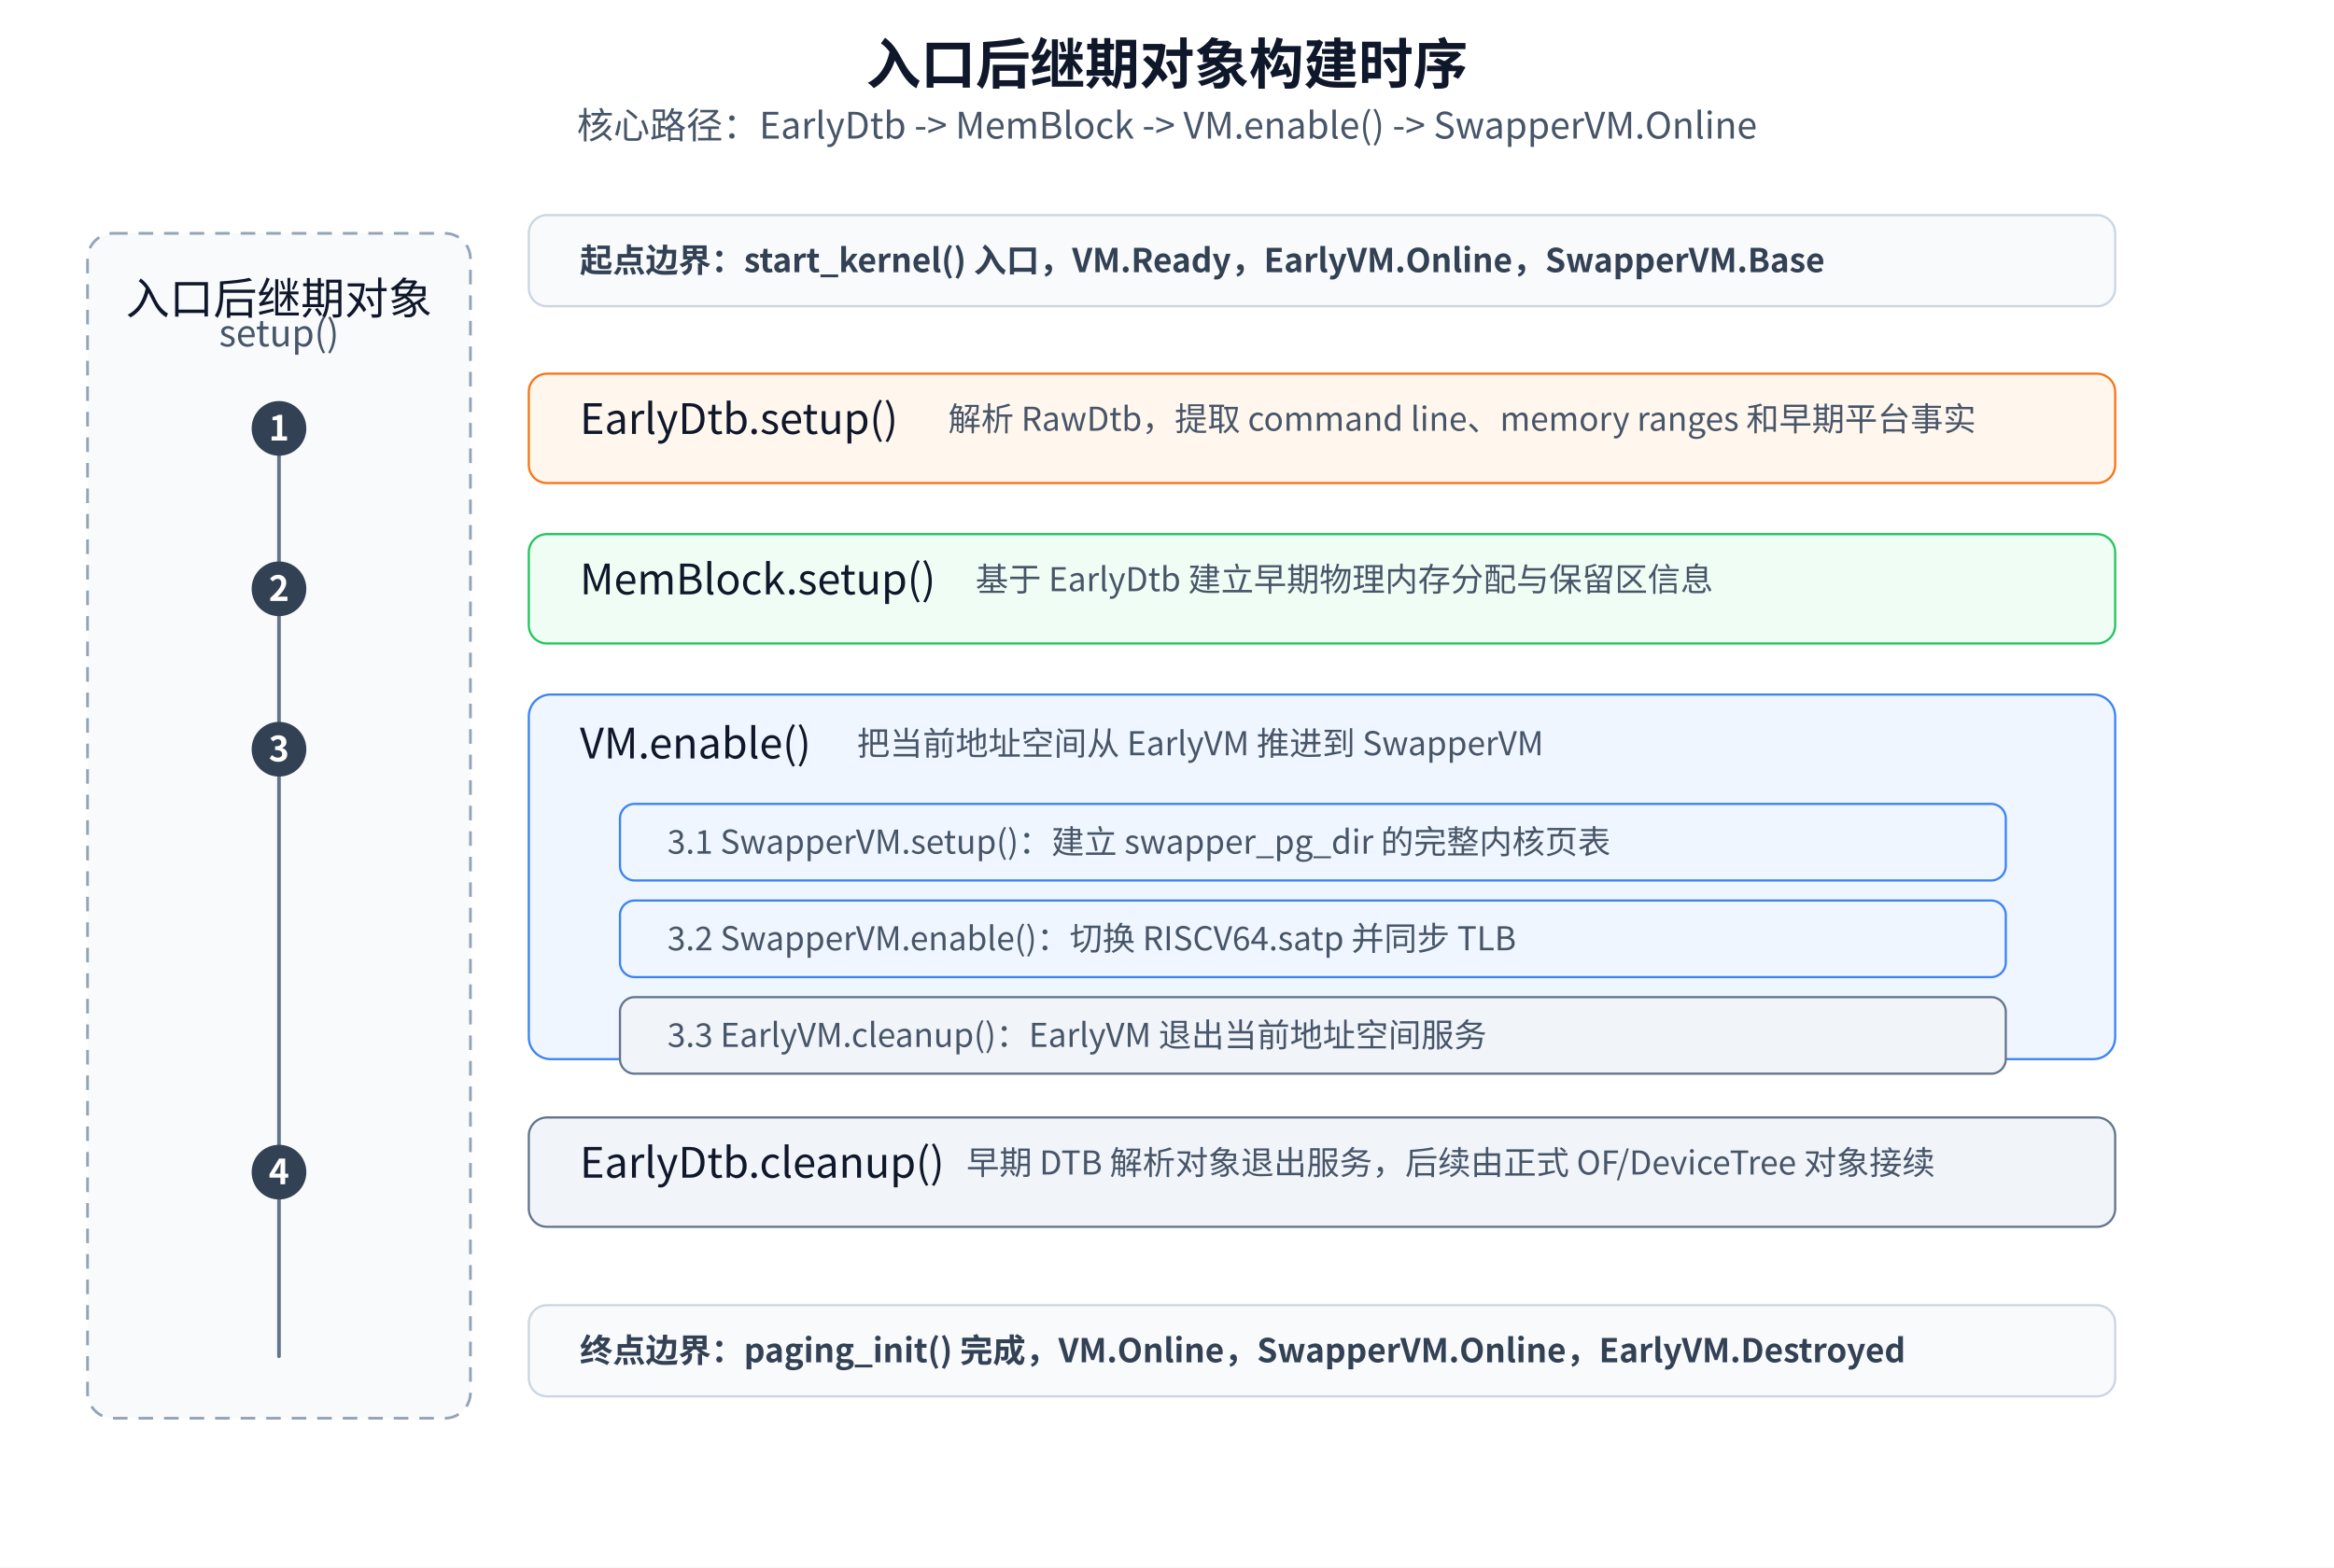
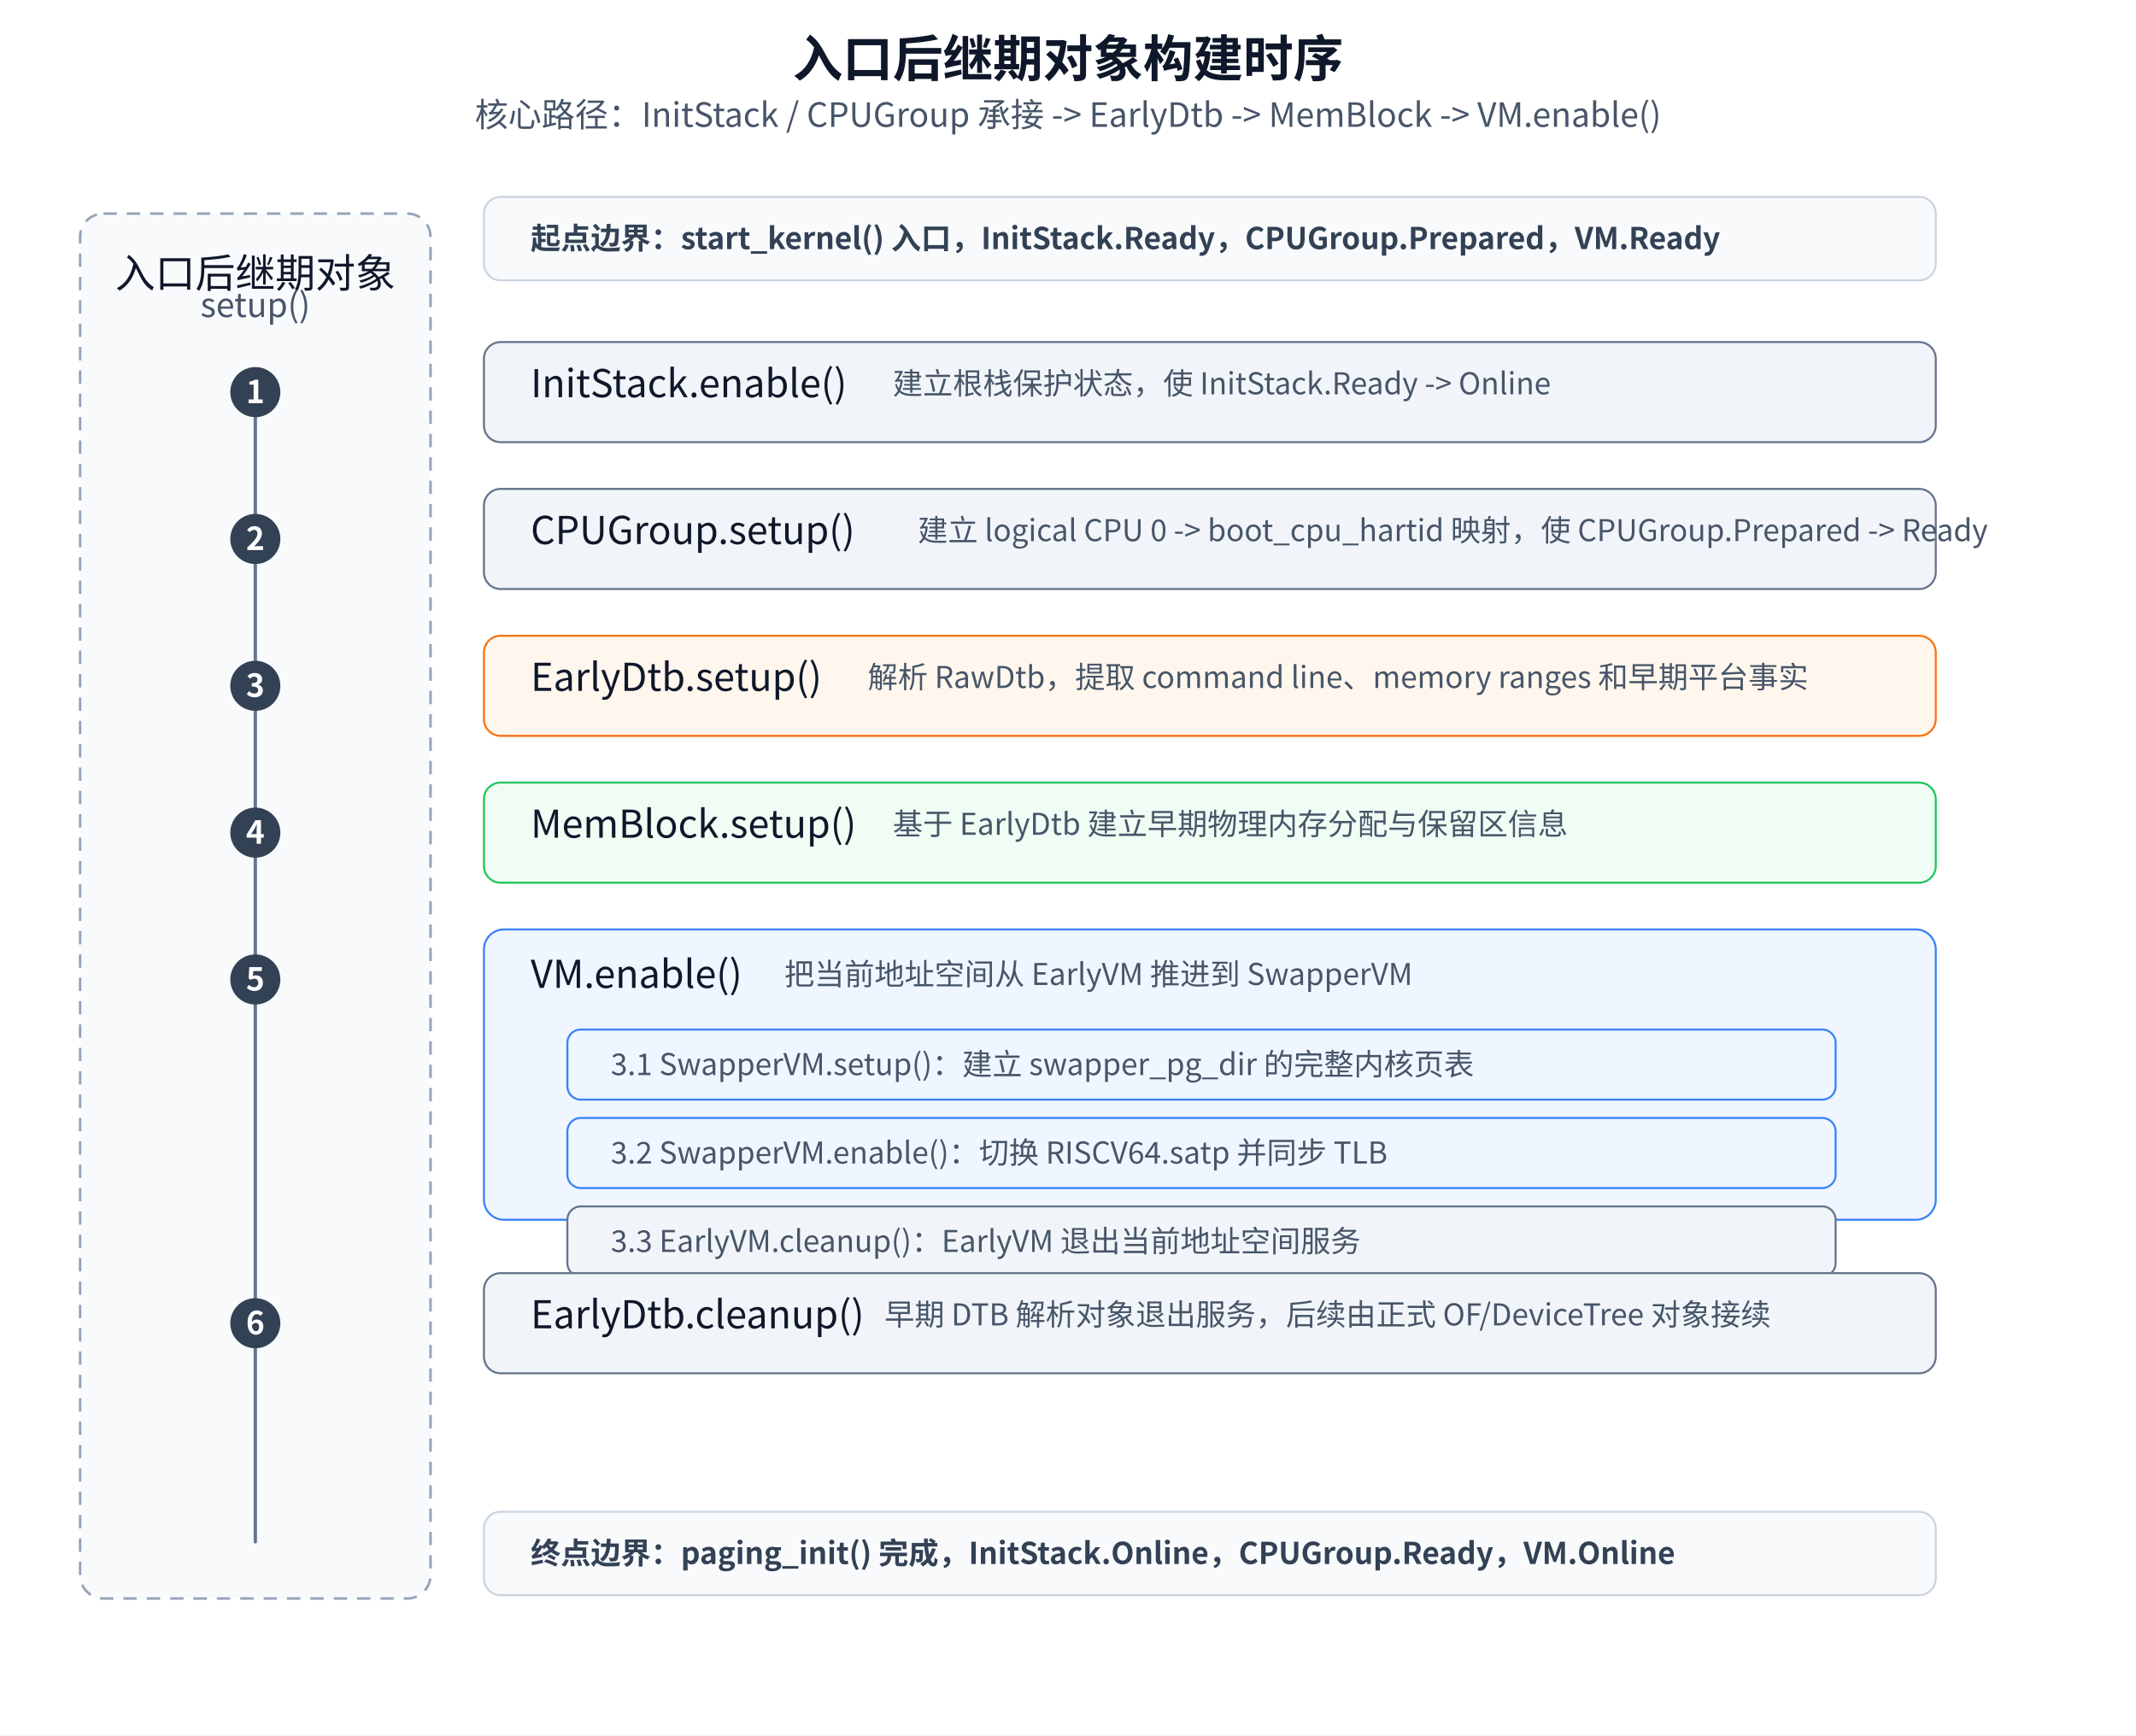
- <svg xmlns="http://www.w3.org/2000/svg" width="1280" height="860" viewBox="0 0 1280 860" role="img" aria-labelledby="title desc">
+ <svg xmlns="http://www.w3.org/2000/svg" width="1280" height="1040" viewBox="0 0 1280 1040" role="img" aria-labelledby="title desc">
  <defs>
    <style>
      text {
        font-family: "Microsoft YaHei", "Noto Sans CJK SC", "Source Han Sans SC", Arial, sans-serif;
        fill: #0f172a;
      }
      .title { font-size: 30px; font-weight: 600; }
      .subtitle { font-size: 20px; fill: #475569; }
      .lane { fill: #f8fafc; stroke: #94a3b8; stroke-width: 1.5; stroke-dasharray: 8 6; }
      .box { fill: #ffffff; stroke: #334155; stroke-width: 1.2; }
      .phase { fill: #eef2ff; stroke: #6366f1; }
      .dtb { fill: #fff7ed; stroke: #f97316; }
      .mem { fill: #f0fdf4; stroke: #22c55e; }
      .addr { fill: #eff6ff; stroke: #3b82f6; }
      .cleanup { fill: #f1f5f9; stroke: #64748b; }
      .obj { font-size: 24px; font-weight: 500; dominant-baseline: middle; }
      .line1 { font-size: 23px; font-weight: 500; dominant-baseline: middle; }
      .line2 { font-size: 18px; fill: #475569; dominant-baseline: middle; }
      .boundary { font-size: 18px; font-weight: 600; fill: #334155; dominant-baseline: middle; }
      .num { font-size: 19px; font-weight: 600; fill: #ffffff; text-anchor: middle; dominant-baseline: middle; }
      .timeline { stroke: #64748b; stroke-width: 2; stroke-linecap: round; }
      .dot { fill: #334155; }
      .stage { fill: #f8fafc; stroke: #cbd5e1; stroke-width: 1.2; }
    </style>
  </defs>
-   <rect x="0" y="0" width="1280" height="860" fill="#ffffff" />
+   <rect x="0" y="0" width="1280" height="1040" fill="#ffffff" />
  <text x="640" y="46" text-anchor="middle" class="title">入口后继期对象构建时序</text>
-   <text x="640" y="76" text-anchor="middle" class="subtitle">核心路径：EarlyDtb -&gt; MemBlock -&gt; VM.enable() -&gt; SwapperVM.Online</text>
-   <rect x="48" y="128" width="210" height="650" rx="14" class="lane" />
+   <text x="640" y="76" text-anchor="middle" class="subtitle">核心路径：InitStack / CPUGroup 承接 -&gt; EarlyDtb -&gt; MemBlock -&gt; VM.enable()</text>
+   <rect x="48" y="128" width="210" height="830" rx="14" class="lane" />
  <text x="153" y="164" text-anchor="middle" class="obj">入口后继期对象</text>
  <text x="153" y="190" text-anchor="middle" class="subtitle">setup()</text>
-   <line x1="153" y1="224" x2="153" y2="744" class="timeline" />
+   <line x1="153" y1="224" x2="153" y2="924" class="timeline" />
  <rect x="290" y="118" width="870" height="50" rx="10" class="stage" />
-   <text x="318" y="143" class="boundary">起点边界：start_kernel() 入口，VM.Ready，EarlyVM.Online，SwapperVM.Base</text>
+   <text x="318" y="143" class="boundary">起点边界：start_kernel() 入口，InitStack.Ready，CPUGroup.Prepared，VM.Ready</text>
  <g transform="translate(0 0)">
    <circle cx="153" cy="235" r="15" class="dot" />
    <text x="153" y="235" class="num">1</text>
+     <rect x="290" y="205" width="870" height="60" rx="10" class="box cleanup" />
+     <text x="318" y="230" class="line1">InitStack.enable()</text>
+     <text x="535" y="230" class="line2">建立根栈保护状态，使 InitStack.Ready -&gt; Online</text>
+   </g>
+   <g transform="translate(0 88)">
+     <circle cx="153" cy="235" r="15" class="dot" />
+     <text x="153" y="235" class="num">2</text>
+     <rect x="290" y="205" width="870" height="60" rx="10" class="box cleanup" />
+     <text x="318" y="230" class="line1">CPUGroup.setup()</text>
+     <text x="550" y="230" class="line2">建立 logical CPU 0 -&gt; boot_cpu_hartid 映射，使 CPUGroup.Prepared -&gt; Ready</text>
+   </g>
+   <g transform="translate(0 176)">
+     <circle cx="153" cy="235" r="15" class="dot" />
+     <text x="153" y="235" class="num">3</text>
    <rect x="290" y="205" width="870" height="60" rx="10" class="box dtb" />
    <text x="318" y="230" class="line1">EarlyDtb.setup()</text>
    <text x="520" y="230" class="line2">解析 RawDtb，提取 command line、memory ranges 和早期平台事实</text>
  </g>
-   <g transform="translate(0 88)">
+   <g transform="translate(0 264)">
    <circle cx="153" cy="235" r="15" class="dot" />
-     <text x="153" y="235" class="num">2</text>
+     <text x="153" y="235" class="num">4</text>
    <rect x="290" y="205" width="870" height="60" rx="10" class="box mem" />
    <text x="318" y="230" class="line1">MemBlock.setup()</text>
    <text x="535" y="230" class="line2">基于 EarlyDtb 建立早期物理内存分配与保留区信息</text>
  </g>
-   <g transform="translate(0 176)">
+   <g transform="translate(0 352)">
    <circle cx="153" cy="235" r="15" class="dot" />
-     <text x="153" y="235" class="num">3</text>
-     <rect x="290" y="205" width="870" height="200" rx="12" class="box addr" />
+     <text x="153" y="235" class="num">5</text>
+     <rect x="290" y="205" width="870" height="174" rx="12" class="box addr" />
    <text x="318" y="232" class="line1">VM.enable()</text>
    <text x="470" y="232" class="line2">把当前地址空间从 EarlyVM 推进到 SwapperVM</text>
    <rect x="340" y="265" width="760" height="42" rx="8" class="box addr" />
    <text x="366" y="286" class="line2">3.1  SwapperVM.setup()：建立 swapper_pg_dir 的完整内核页表</text>
    <rect x="340" y="318" width="760" height="42" rx="8" class="box addr" />
    <text x="366" y="339" class="line2">3.2  SwapperVM.enable()：切换 RISCV64.satp 并同步 TLB</text>
    <rect x="340" y="371" width="760" height="42" rx="8" class="box cleanup" />
    <text x="366" y="392" class="line2">3.3  EarlyVM.cleanup()：EarlyVM 退出当前地址空间服务</text>
  </g>
-   <g transform="translate(0 408)">
+   <g transform="translate(0 558)">
    <circle cx="153" cy="235" r="15" class="dot" />
-     <text x="153" y="235" class="num">4</text>
+     <text x="153" y="235" class="num">6</text>
    <rect x="290" y="205" width="870" height="60" rx="10" class="box cleanup" />
    <text x="318" y="230" class="line1">EarlyDtb.cleanup()</text>
    <text x="530" y="230" class="line2">早期 DTB 解析对象退出服务，后续由正式 OF/DeviceTree 对象接续</text>
  </g>
-   <rect x="290" y="716" width="870" height="50" rx="10" class="stage" />
-   <text x="318" y="741" class="boundary">终点边界：paging_init() 完成，VM.Online，SwapperVM.Online，EarlyVM.Destroyed</text>
+   <rect x="290" y="906" width="870" height="50" rx="10" class="stage" />
+   <text x="318" y="931" class="boundary">终点边界：paging_init() 完成，InitStack.Online，CPUGroup.Ready，VM.Online</text>
</svg>
